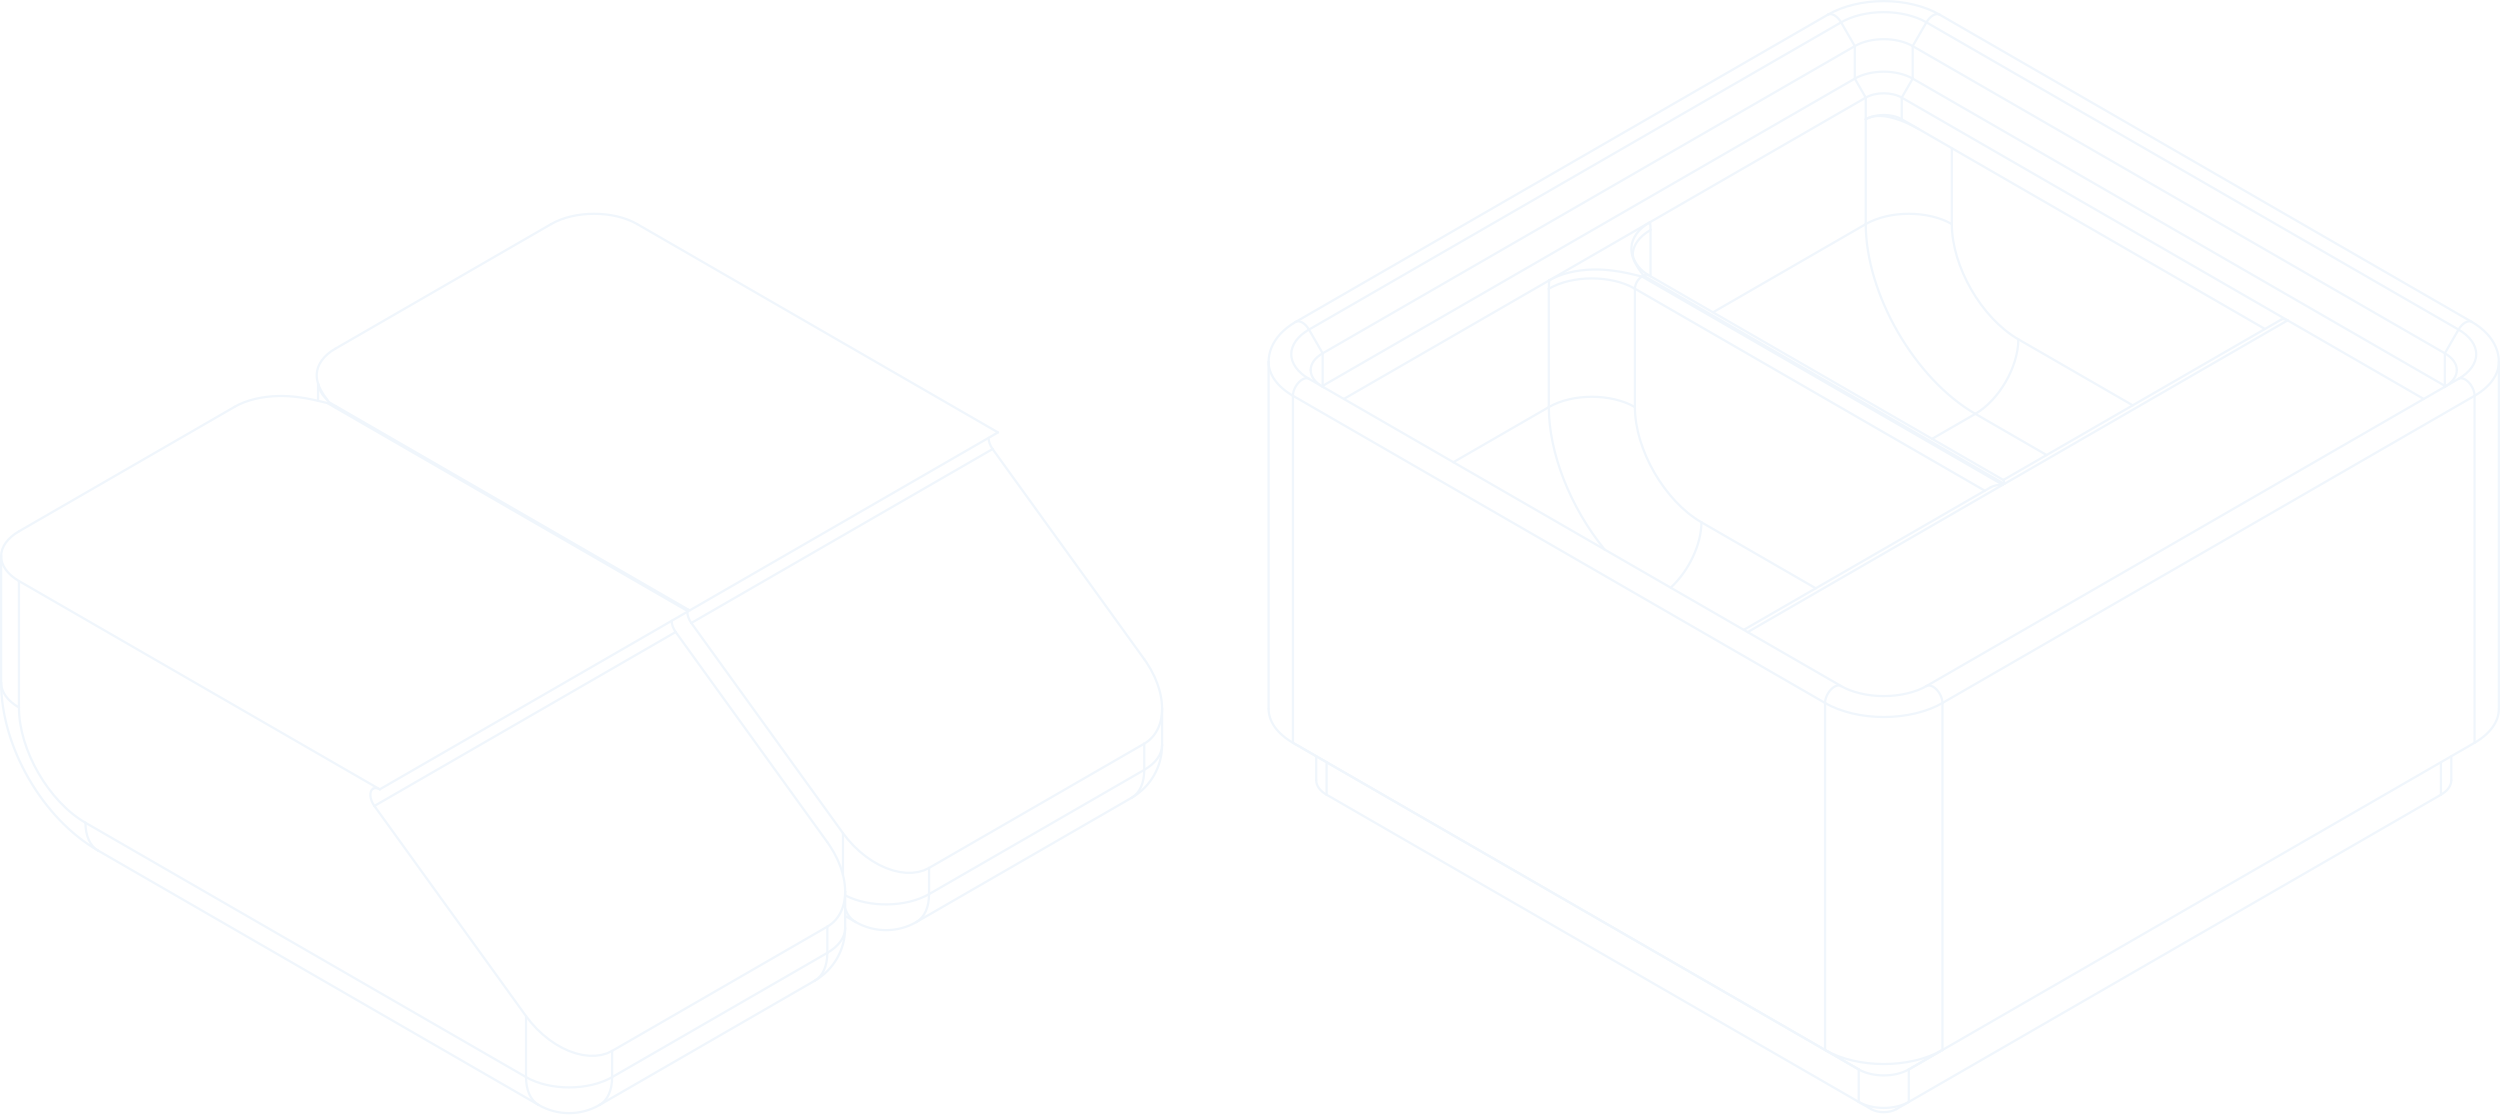
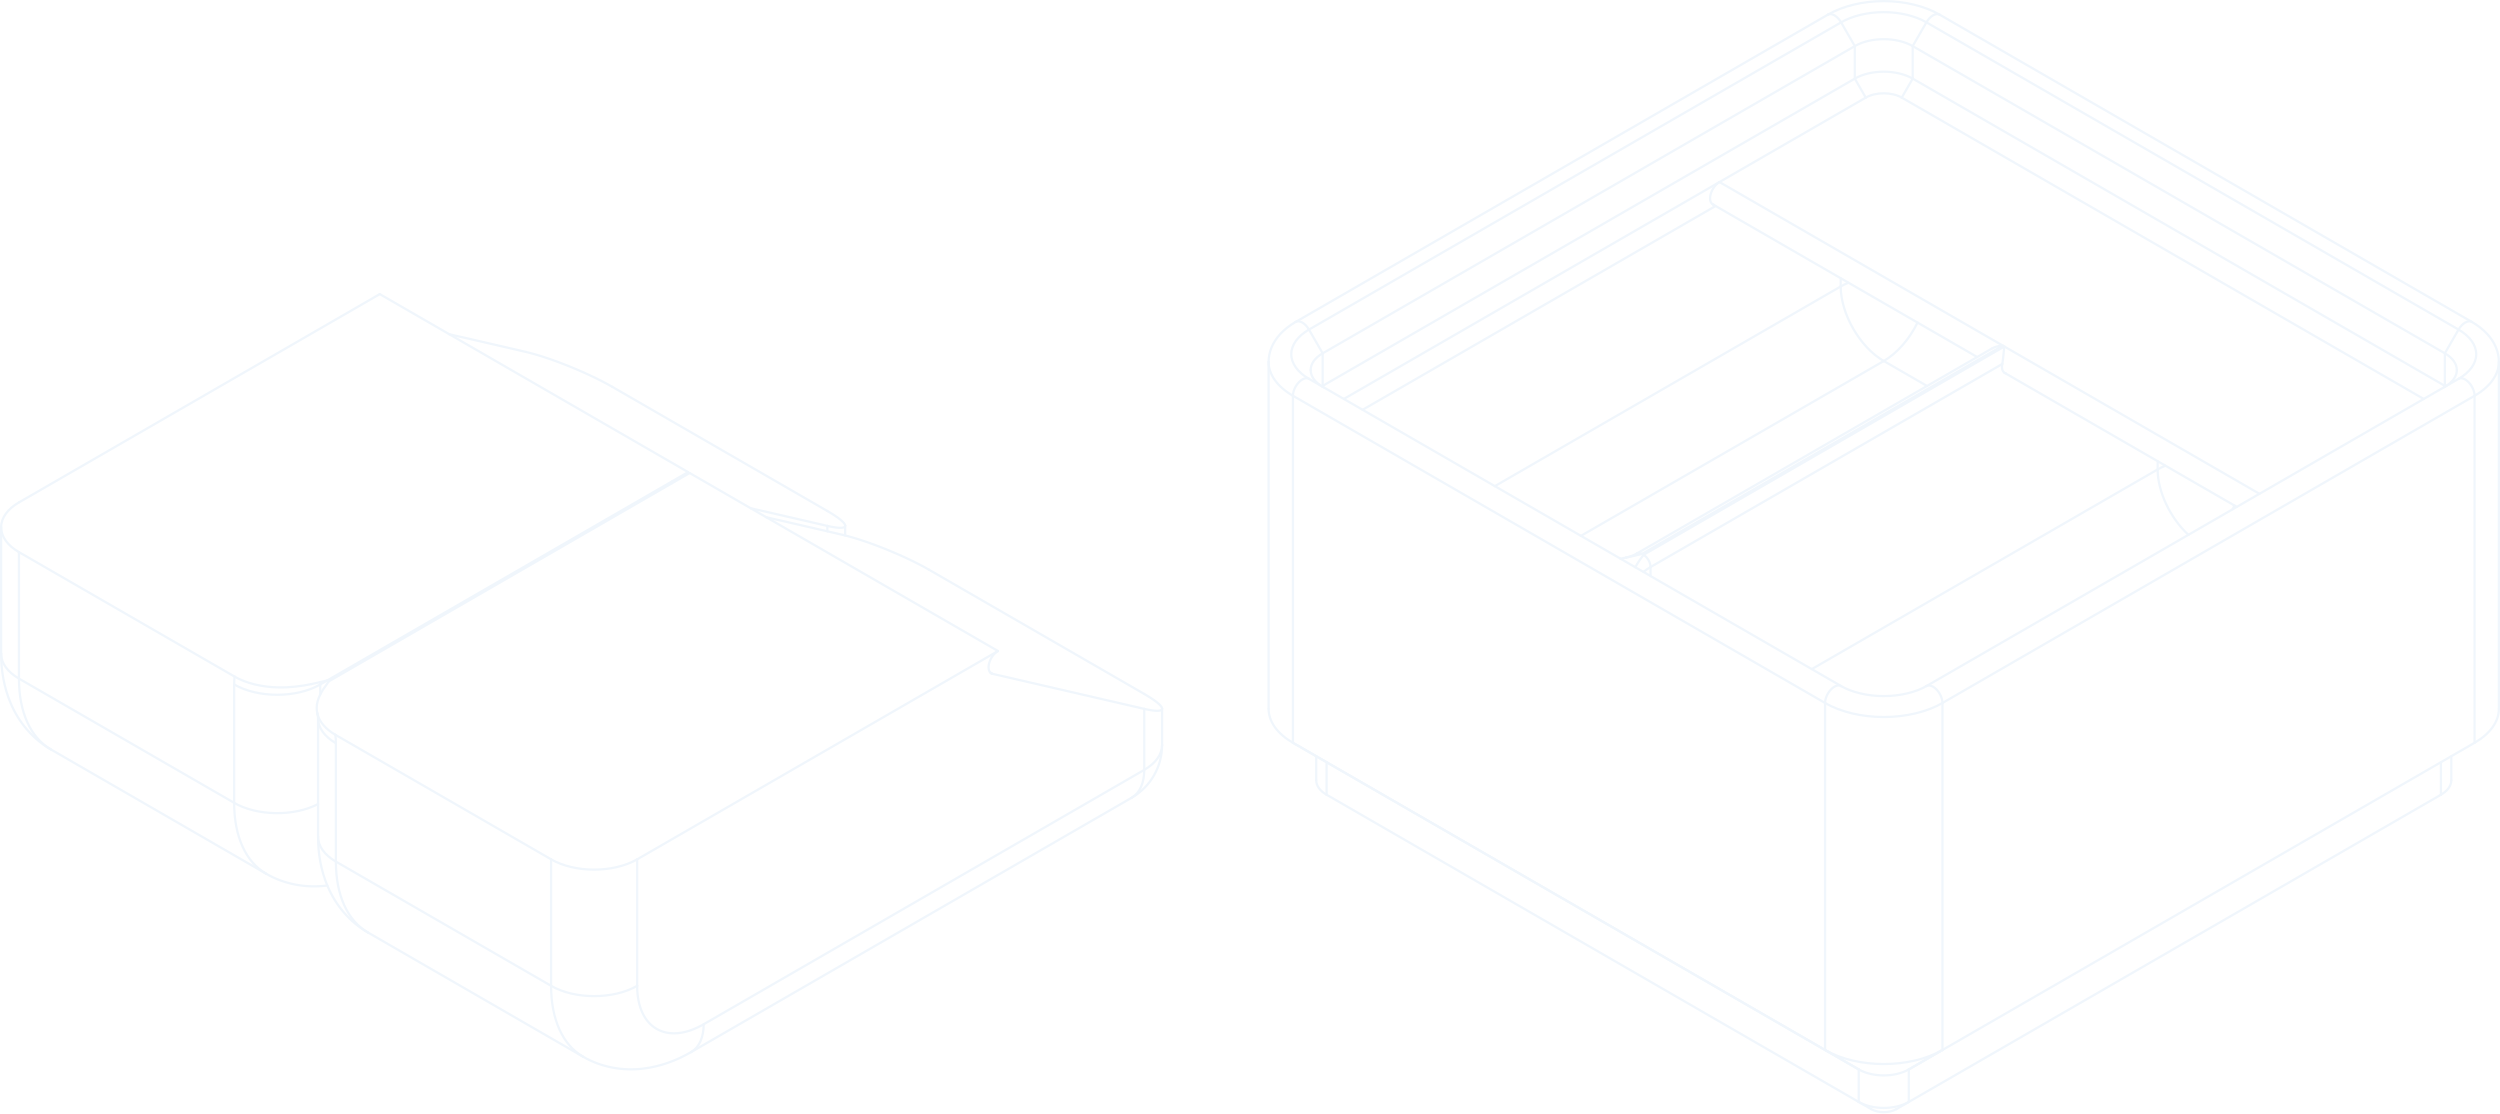
- <svg xmlns="http://www.w3.org/2000/svg" width="100.09mm" height="44.61mm" viewBox="-85.108 -35.906 112.95 50.342" version="1.1">
+ <svg xmlns="http://www.w3.org/2000/svg" width="100.09mm" height="44.572mm" viewBox="-85.108 -35.906 112.95 50.299" version="1.1">
  <g transform="scale(1,-1)" stroke-linecap="round">
    <g fill="none" stroke="rgb(240,246,252)" stroke-width="0.102" id="visible">
-       <line x1="-84.252" y1="11.9" x2="-74.507" y2="17.527" />
-       <path d="M -84.252,9.655 A 2.75,1.588 -180.0 0,0 -85.057,10.778" />
-       <path d="M -85.057,10.778 A 2.75,1.588 -180.0 0,0 -84.252,11.9" />
-       <path d="M -70.322,17.698 C -70.517,17.746 -70.72,17.794 -70.931,17.841 C -71.39,17.941 -71.951,18.027 -72.535,18.013 C -73.259,18 -73.989,17.829 -74.507,17.527" />
-       <line x1="-84.252" y1="9.655" x2="-67.951" y2="0.244" />
-       <line x1="-70.322" y1="17.698" x2="-54.021" y2="8.286" />
-       <line x1="-54.021" y1="8.286" x2="-67.951" y2="0.244" />
-       <line x1="-68.194" y1="-0.507" x2="-61.342" y2="-10.002" />
-       <path d="M -67.951,0.244 A 0.6,0.346 120 0,1 -68.251,0.273" />
-       <path d="M -68.251,0.273 A 0.6,0.346 120 0,1 -68.194,-0.507" />
-       <path d="M -54.582,7.352 A 0.6,0.346 -60 0,0 -54.763,7.857" />
-       <line x1="-54.582" y1="7.352" x2="-47.73" y2="-2.143" />
-       <path d="M -47.73,-2.143 Q -47.677,-2.22 -47.624,-2.296 Q -47.522,-2.451 -47.431,-2.611 Q -47.344,-2.771 -47.267,-2.933 Q -47.194,-3.096 -47.134,-3.26 Q -47.106,-3.342 -47.079,-3.424 Q -47.055,-3.505 -47.032,-3.587 Q -47.012,-3.668 -46.993,-3.749 Q -46.978,-3.829 -46.963,-3.91 Q -46.952,-3.989 -46.942,-4.068 Q -46.935,-4.146 -46.929,-4.224 Q -46.926,-4.301 -46.924,-4.377" />
-       <path d="M -46.924,-4.377 L -46.929,-4.527 L -46.942,-4.673 L -46.963,-4.814 L -46.993,-4.95 L -47.032,-5.081 L -47.079,-5.206 L -47.134,-5.326 L -47.197,-5.438 L -47.267,-5.544 L -47.346,-5.643 L -47.431,-5.734 L -47.524,-5.818 L -47.624,-5.893 L -47.73,-5.96" />
-       <line x1="-47.73" y1="-5.96" x2="-57.452" y2="-11.574" />
-       <path d="M -61.342,-10.002 L -61.112,-10.297 L -60.86,-10.574 L -60.59,-10.829 L -60.305,-11.06 L -60.009,-11.264 L -59.705,-11.437 L -59.397,-11.579 L -59.089,-11.686 L -58.785,-11.758 L -58.489,-11.794 L -58.204,-11.793 L -57.934,-11.756 L -57.682,-11.683 L -57.452,-11.574" />
-       <line x1="-69.955" y1="20.154" x2="-60.21" y2="25.781" />
-       <path d="M -56.321,25.781 A 2.75,1.588 7.78718065295739e-16 0,1 -60.21,25.781" />
-       <path d="M -70.251,17.738 C -70.336,17.851 -70.418,17.968 -70.499,18.09 C -70.672,18.355 -70.821,18.679 -70.797,19.016 C -70.775,19.434 -70.479,19.856 -69.955,20.154" />
-       <line x1="-70.251" y1="17.738" x2="-53.95" y2="8.327" />
-       <line x1="-56.321" y1="25.781" x2="-40.02" y2="16.369" />
-       <line x1="-40.02" y1="16.369" x2="-53.95" y2="8.327" />
-       <path d="M -53.875,7.76 A 0.6,0.346 -60 0,0 -54.056,8.266" />
-       <path d="M -54.054,8.306 A 0.6,0.346 -60 0,0 -54.042,8.38" />
-       <line x1="-53.875" y1="7.76" x2="-47.023" y2="-1.735" />
-       <line x1="-40.263" y1="15.619" x2="-33.411" y2="6.124" />
-       <path d="M -40.444,16.124 A 0.6,0.346 120 0,1 -40.263,15.619" />
-       <path d="M -33.411,6.124 Q -33.358,6.047 -33.305,5.971 Q -33.203,5.816 -33.113,5.657 Q -33.025,5.496 -32.948,5.334 Q -32.875,5.171 -32.815,5.007 Q -32.787,4.925 -32.76,4.843 Q -32.736,4.762 -32.713,4.68 Q -32.694,4.599 -32.674,4.518 Q -32.659,4.438 -32.644,4.357 Q -32.633,4.278 -32.623,4.199 Q -32.616,4.121 -32.61,4.043 Q -32.608,3.966 -32.605,3.89" />
-       <path d="M -32.605,3.89 L -32.61,3.74 L -32.623,3.594 L -32.644,3.453 L -32.674,3.317 L -32.713,3.186 L -32.76,3.061 L -32.815,2.941 L -32.878,2.829 L -32.948,2.723 L -33.027,2.624 L -33.113,2.533 L -33.205,2.449 L -33.305,2.374 L -33.411,2.307" />
-       <line x1="-33.411" y1="2.307" x2="-43.134" y2="-3.307" />
-       <path d="M -47.023,-1.735 L -46.793,-2.03 L -46.541,-2.306 L -46.271,-2.562 L -45.986,-2.793 L -45.69,-2.997 L -45.386,-3.17 L -45.078,-3.311 L -44.77,-3.419 L -44.466,-3.491 L -44.17,-3.527 L -43.885,-3.526 L -43.615,-3.489 L -43.363,-3.416 L -43.134,-3.307" />
+       <line x1="-64.81" y1="20.805" x2="-61.342" y2="20.004" />
+       <line x1="-84.252" y1="13.207" x2="-67.951" y2="22.618" />
+       <path d="M -61.342,20.004 L -61.112,19.947 L -60.86,19.876 L -60.59,19.793 L -60.305,19.698 L -60.009,19.593 L -59.705,19.479 L -59.397,19.358 L -59.089,19.23 L -58.785,19.099 L -58.489,18.964 L -58.204,18.828 L -57.934,18.693 L -57.682,18.561 L -57.452,18.432" />
+       <line x1="-57.452" y1="18.432" x2="-47.73" y2="12.819" />
+       <line x1="-47.73" y1="12.145" x2="-51.198" y2="12.946" />
+       <path d="M -47.73,12.819 Q -47.677,12.788 -47.624,12.757 Q -47.522,12.696 -47.431,12.637 Q -47.344,12.58 -47.267,12.526 Q -47.232,12.5 -47.197,12.473 Q -47.165,12.448 -47.134,12.424 Q -47.106,12.4 -47.079,12.376 Q -47.055,12.354 -47.032,12.332 Q -47.012,12.311 -46.993,12.291 Q -46.978,12.271 -46.963,12.252 Q -46.952,12.235 -46.942,12.217 Q -46.935,12.201 -46.929,12.185 Q -46.926,12.171 -46.924,12.157" />
+       <path d="M -46.924,12.157 Q -46.926,12.144 -46.929,12.132 Q -46.935,12.121 -46.942,12.11 Q -46.952,12.101 -46.963,12.093 Q -46.978,12.086 -46.993,12.079 Q -47.012,12.073 -47.032,12.068 Q -47.055,12.065 -47.079,12.062 Q -47.106,12.06 -47.134,12.059 Q -47.165,12.06 -47.197,12.06 Q -47.232,12.063 -47.267,12.065 Q -47.307,12.069 -47.346,12.074 Q -47.429,12.085 -47.524,12.102 Q -47.622,12.121 -47.73,12.145" />
+       <path d="M -54.762,14.066 A 0.6,0.346 60 0,0 -54.75,14.155" />
+       <line x1="-67.951" y1="22.618" x2="-54.021" y2="14.576" />
+       <path d="M -84.252,13.207 A 2.75,1.588 7.78718065295739e-16 0,1 -85.057,12.084" />
+       <path d="M -85.057,12.084 A 2.75,1.588 7.78718065295739e-16 0,1 -84.252,10.961" />
+       <line x1="-84.252" y1="10.961" x2="-74.507" y2="5.335" />
+       <line x1="-70.322" y1="5.164" x2="-54.021" y2="14.576" />
+       <path d="M -74.507,5.335 C -73.989,5.033 -73.259,4.862 -72.535,4.849 C -71.997,4.836 -71.475,4.908 -71.04,4.999" />
+       <path d="M -71.04,4.999 C -70.784,5.051 -70.552,5.108 -70.322,5.164" />
+       <line x1="-40.263" y1="5.461" x2="-33.411" y2="3.878" />
+       <path d="M -40.02,6.493 A 0.6,0.346 -120 0,1 -40.32,5.483" />
+       <path d="M -40.32,5.483 A 0.6,0.346 -120 0,1 -40.263,5.461" />
+       <line x1="-56.321" y1="-2.919" x2="-40.02" y2="6.493" />
+       <line x1="-47.023" y1="11.737" x2="-50.491" y2="12.538" />
+       <path d="M -43.134,10.165 Q -43.248,10.23 -43.363,10.294 Q -43.489,10.36 -43.615,10.426 Q -43.75,10.494 -43.885,10.561 Q -44.027,10.629 -44.17,10.697 Q -44.318,10.764 -44.466,10.832 Q -44.769,10.965 -45.078,11.091 Q -45.232,11.151 -45.386,11.212 Q -45.538,11.269 -45.69,11.326 Q -45.838,11.379 -45.986,11.431 Q -46.129,11.478 -46.271,11.526 Q -46.406,11.567 -46.541,11.609 Q -46.667,11.644 -46.793,11.68 Q -46.908,11.708 -47.023,11.737" />
+       <line x1="-43.134" y1="10.165" x2="-33.411" y2="4.552" />
+       <path d="M -33.411,3.878 Q -33.358,3.867 -33.305,3.855 Q -33.203,3.834 -33.113,3.819 Q -33.07,3.813 -33.027,3.807 Q -32.988,3.802 -32.948,3.798 Q -32.913,3.795 -32.878,3.793 Q -32.846,3.793 -32.815,3.792 Q -32.787,3.793 -32.76,3.795 Q -32.736,3.798 -32.713,3.801 Q -32.694,3.806 -32.674,3.812 Q -32.659,3.819 -32.644,3.826 Q -32.633,3.834 -32.623,3.843 Q -32.616,3.854 -32.61,3.865 Q -32.608,3.877 -32.605,3.89" />
+       <path d="M -32.605,3.89 Q -32.608,3.904 -32.61,3.918 Q -32.616,3.934 -32.623,3.95 Q -32.633,3.968 -32.644,3.985 Q -32.659,4.004 -32.674,4.023 Q -32.694,4.044 -32.713,4.065 Q -32.736,4.087 -32.76,4.109 Q -32.787,4.133 -32.815,4.157 Q -32.846,4.181 -32.878,4.206 Q -32.913,4.233 -32.948,4.259 Q -33.025,4.313 -33.113,4.37 Q -33.203,4.429 -33.305,4.49 Q -33.358,4.521 -33.411,4.552" />
+       <line x1="-53.95" y1="14.535" x2="-40.02" y2="6.493" />
+       <line x1="-70.251" y1="5.124" x2="-53.95" y2="14.535" />
+       <path d="M -69.955,2.707 C -70.402,2.964 -70.688,3.309 -70.77,3.667" />
+       <path d="M -70.77,3.667 C -70.811,3.851 -70.809,4.031 -70.761,4.209 C -70.709,4.413 -70.608,4.602 -70.499,4.772 C -70.418,4.894 -70.336,5.011 -70.251,5.124" />
+       <line x1="-69.955" y1="2.707" x2="-60.21" y2="-2.919" />
+       <path d="M -56.321,-2.919 A 2.75,1.588 -180.0 0,0 -60.21,-2.919" />
      <line x1="-26.693" y1="2.347" x2="-26.693" y2="18.025" />
      <path d="M -27.792,3.878 A 3.75,2.165 -7.78718065295739e-16 0,1 -26.693,2.347" />
      <path d="M -26.693,18.025 C -27.391,18.425 -27.796,18.989 -27.792,19.556" />
      <line x1="-2.652" y1="-11.533" x2="-2.652" y2="4.145" />
      <line x1="-26.693" y1="2.347" x2="-2.652" y2="-11.533" />
      <line x1="-2.652" y1="4.145" x2="-26.693" y2="18.025" />
      <line x1="-26.693" y1="2.347" x2="-25.173" y2="1.47" />
      <path d="M 26.693,2.347 A 3.75,2.165 -7.78718065295739e-16 0,1 27.792,3.878" />
      <line x1="26.693" y1="18.025" x2="26.693" y2="2.347" />
      <path d="M 27.792,19.556 C 27.796,18.989 27.391,18.425 26.693,18.025" />
      <line x1="-25.35" y1="19.943" x2="-1.308" y2="33.823" />
      <line x1="2.652" y1="-11.533" x2="2.652" y2="4.145" />
      <path d="M -2.652,-11.533 A 3.75,2.165 -7.78718065295739e-16 0,1 2.652,-11.533" />
      <path d="M 2.652,4.145 C 1.959,3.742 0.983,3.508 -0.0,3.511 C -0.983,3.508 -1.959,3.742 -2.652,4.145" />
      <line x1="-2.652" y1="-11.533" x2="-1.131" y2="-12.411" />
      <line x1="-25.173" y1="1.47" x2="-1.131" y2="-12.411" />
      <path d="M -25.642,0.653 A 1.6,0.924 -7.78718065295739e-16 0,1 -25.173,-0.0" />
      <path d="M 1.308,33.823 A 1.85,1.068 -7.78718065295739e-16 0,1 -1.308,33.823" />
      <line x1="2.652" y1="-11.533" x2="26.693" y2="2.347" />
      <line x1="26.693" y1="18.025" x2="2.652" y2="4.145" />
      <line x1="-1.927" y1="4.909" x2="-25.969" y2="18.79" />
      <path d="M -25.35,19.943 A 1.85,1.068 -7.78718065295739e-16 0,1 -25.892,19.188" />
      <path d="M -25.892,19.188 A 1.85,1.068 -7.78718065295739e-16 0,1 -25.35,18.432" />
      <line x1="-25.35" y1="18.473" x2="-1.308" y2="32.354" />
      <line x1="2.652" y1="-11.533" x2="1.131" y2="-12.411" />
      <path d="M -1.131,-12.411 A 1.6,0.924 -7.78718065295739e-16 0,1 1.131,-12.411" />
      <line x1="-25.173" y1="-0.0" x2="-1.131" y2="-13.88" />
      <path d="M -0.566,-14.207 A 0.8,0.462 -7.78718065295739e-16 0,1 0.566,-14.207" />
      <line x1="1.308" y1="33.823" x2="25.35" y2="19.943" />
      <path d="M 1.308,32.354 A 1.85,1.068 -7.78718065295739e-16 0,1 -1.308,32.354" />
      <path d="M -25.35,18.473 A 1.85,1.068 -7.78718065295739e-16 0,1 -25.384,18.453" />
-       <line x1="-24.395" y1="17.881" x2="-15.11" y2="23.242" />
-       <line x1="-15.11" y1="23.242" x2="-10.558" y2="25.87" />
-       <line x1="-10.558" y1="25.87" x2="-0.813" y2="31.496" />
+       <line x1="-24.395" y1="17.881" x2="-7.422" y2="27.681" />
+       <line x1="-7.422" y1="27.681" x2="-0.813" y2="31.496" />
      <line x1="1.131" y1="-12.411" x2="2.652" y2="-11.533" />
      <path d="M -1.131,-13.88 A 1.6,0.924 -7.78718065295739e-16 0,1 1.131,-13.88" />
      <line x1="-1.131" y1="-13.88" x2="-0.566" y2="-14.207" />
      <path d="M 25.173,-0.0 A 1.6,0.924 -7.78718065295739e-16 0,1 25.642,0.653" />
      <line x1="1.131" y1="-13.88" x2="0.566" y2="-14.207" />
      <line x1="1.131" y1="-13.88" x2="25.173" y2="-0.0" />
      <line x1="25.969" y1="18.79" x2="1.927" y2="4.909" />
      <path d="M 25.35,18.432 A 1.85,1.068 -7.78718065295739e-16 0,1 25.892,19.188" />
      <path d="M 25.892,19.188 A 1.85,1.068 -7.78718065295739e-16 0,1 25.35,19.943" />
      <line x1="1.308" y1="32.354" x2="25.35" y2="18.473" />
      <path d="M 0.813,31.496 A 1.15,0.664 -7.78718065295739e-16 0,1 -0.813,31.496" />
-       <line x1="-19.445" y1="15.024" x2="-15.132" y2="17.514" />
-       <line x1="-15.132" y1="17.514" x2="-15.132" y2="22.862" />
-       <path d="M -15.11,23.242 A 3.2,1.848 -120 0,1 -15.132,22.862" />
-       <path d="M -10.854,23.454 C -10.939,23.566 -11.021,23.684 -11.102,23.806 C -11.275,24.071 -11.424,24.395 -11.4,24.732 C -11.378,25.15 -11.082,25.571 -10.558,25.87" />
-       <line x1="-10.854" y1="23.454" x2="5.447" y2="14.042" />
-       <line x1="18.246" y1="21.432" x2="5.447" y2="14.042" />
-       <line x1="18.246" y1="21.432" x2="24.395" y2="17.881" />
-       <line x1="5.376" y1="14.002" x2="-6.149" y2="7.347" />
-       <line x1="-10.925" y1="23.413" x2="5.376" y2="14.002" />
-       <path d="M -10.925,23.413 C -11.12,23.462 -11.323,23.509 -11.534,23.556 C -11.993,23.656 -12.554,23.742 -13.138,23.728 C -13.862,23.716 -14.592,23.545 -15.11,23.242" />
-       <line x1="-10.536" y1="25.516" x2="-10.536" y2="23.422" />
-       <line x1="-7.717" y1="21.795" x2="-0.813" y2="25.781" />
-       <line x1="-0.813" y1="30.517" x2="-0.813" y2="25.781" />
-       <line x1="-0.813" y1="31.496" x2="-0.813" y2="30.517" />
-       <path d="M -10.558,25.87 A 3.2,1.848 60 0,0 -10.536,25.516" />
+       <path d="M -7.666,26.649 A 0.6,0.346 60 0,0 -7.722,26.671" />
+       <path d="M -7.722,26.671 A 0.6,0.346 60 0,0 -7.422,27.681" />
+       <line x1="-23.547" y1="17.391" x2="-7.598" y2="26.599" />
+       <path d="M -11.897,10.666 Q -11.766,10.689 -11.643,10.714" />
+       <path d="M -11.643,10.714 C -11.387,10.766 -11.155,10.823 -10.925,10.88" />
+       <line x1="-10.925" y1="10.88" x2="5.376" y2="20.291" />
+       <line x1="-7.422" y1="27.681" x2="5.376" y2="20.291" />
+       <line x1="0.813" y1="31.496" x2="24.395" y2="17.881" />
+       <line x1="5.447" y1="20.251" x2="16.973" y2="13.596" />
+       <line x1="-10.854" y1="10.839" x2="5.447" y2="20.251" />
+       <path d="M -11.225,10.277 C -11.116,10.485 -10.983,10.663 -10.854,10.839" />
      <path d="M 25.384,18.453 A 1.85,1.068 -7.78718065295739e-16 0,1 25.35,18.473" />
-       <line x1="0.813" y1="31.496" x2="18.246" y2="21.432" />
-       <path d="M 0.813,30.517 A 1.15,0.664 -7.78718065295739e-16 0,1 -0.813,30.517" />
-       <path d="M 5.447,14.042 C 5.435,14.143 5.422,14.209 5.407,14.218" />
-       <path d="M 5.407,14.218 Q 5.403,14.22 5.399,14.218" />
-       <path d="M 17.946,21.461 A 0.6,0.346 -60 0,0 18.246,21.432" />
-       <path d="M 5.376,14.002 C 5.175,14.01 4.97,13.97 4.824,13.886" />
-       <line x1="0.813" y1="30.517" x2="17.222" y2="21.043" />
-       <path d="M 1.582,30.073 C 1.29,30.242 0.997,30.379 0.701,30.486 C 0.418,30.587 0.134,30.657 -0.142,30.667 C -0.378,30.676 -0.611,30.634 -0.813,30.517" />
-       <line x1="-84.252" y1="9.655" x2="-84.252" y2="3.94" />
-       <path d="M -84.252,3.94 A 2.75,1.588 -180.0 0,0 -85.057,5.062" />
-       <path d="M -84.252,3.94 A 4.25,2.454 120 0,1 -81.247,-1.266" />
-       <path d="M -81.247,-1.266 A 2.75,1.588 -120 0,1 -80.677,-2.524" />
-       <line x1="-61.342" y1="-10.002" x2="-61.342" y2="-12.758" />
-       <line x1="-81.247" y1="-1.266" x2="-61.342" y2="-12.758" />
-       <line x1="-54.582" y1="7.352" x2="-68.194" y2="-0.507" />
-       <path d="M -61.342,-12.758 A 2.75,1.588 -120 0,1 -60.772,-14.017" />
-       <path d="M -58.022,-14.017 A 2.75,1.588 120 0,1 -57.452,-12.758" />
-       <path d="M -47.73,-7.144 A 2.75,1.588 -60 0,0 -48.299,-8.403" />
-       <line x1="-57.452" y1="-12.758" x2="-47.73" y2="-7.144" />
-       <line x1="-57.452" y1="-11.574" x2="-57.452" y2="-12.758" />
-       <path d="M -61.342,-12.758 A 2.75,1.588 -3.0277098484932115e-15 0,1 -57.452,-12.758" />
-       <path d="M -47.73,-7.144 A 2.75,1.588 4.975393865644687e-15 0,1 -46.924,-6.022" />
-       <line x1="-47.73" y1="-7.144" x2="-47.73" y2="-5.96" />
-       <path d="M -70.327,17.842 A 2.75,1.588 -180 0,0 -70.729,18.545" />
-       <line x1="-69.933" y1="17.555" x2="-69.933" y2="17.473" />
-       <line x1="-47.023" y1="-3.622" x2="-47.023" y2="-1.735" />
-       <line x1="-40.263" y1="15.619" x2="-53.875" y2="7.76" />
-       <path d="M -46.924,-5.139 A 2.75,1.588 -120 0,1 -46.453,-5.75" />
-       <path d="M -43.703,-5.75 A 2.75,1.588 120 0,1 -43.134,-4.491" />
+       <path d="M 5.376,20.291 C 5.202,20.284 5.025,20.241 4.886,20.16" />
+       <path d="M 5.447,20.251 C 5.433,20.135 5.418,19.968 5.4,19.79 C 5.387,19.676 5.373,19.558 5.355,19.462" />
+       <path d="M 5.522,19.035 A 0.6,0.346 60 0,0 5.465,19.057" />
+       <path d="M 5.465,19.057 A 0.6,0.346 60 0,0 5.355,19.462" />
+       <path d="M -85.057,6.369 A 2.75,1.588 -7.78718065295739e-16 0,1 -84.252,5.246" />
+       <path d="M -84.252,5.246 A 7.0,4.041 -120 0,1 -82.802,2.042" />
+       <line x1="-84.252" y1="10.961" x2="-84.252" y2="5.246" />
+       <line x1="-47.73" y1="11.9" x2="-47.73" y2="12.145" />
+       <line x1="-70.64" y1="4.981" x2="-70.322" y2="5.164" />
+       <line x1="-70.64" y1="4.981" x2="-70.64" y2="4.527" />
+       <path d="M -70.622,5.092 A 0.45,0.26 120 0,1 -70.64,4.981" />
+       <line x1="-84.252" y1="5.246" x2="-74.529" y2="-0.367" />
+       <line x1="-74.529" y1="4.981" x2="-74.529" y2="-0.367" />
+       <path d="M -74.507,5.335 A 3.2,1.848 120 0,1 -74.529,4.981" />
+       <path d="M -74.529,4.981 A 2.75,1.588 -7.557642951860937e-14 0,1 -70.64,4.981" />
+       <path d="M -74.529,-0.367 A 7.0,4.041 -120 0,1 -73.079,-3.572" />
+       <path d="M -74.529,-0.367 A 2.75,1.588 7.78718065295739e-16 0,1 -70.738,-0.421" />
+       <line x1="-33.411" y1="3.878" x2="-33.411" y2="1.123" />
+       <line x1="-53.316" y1="-10.37" x2="-33.411" y2="1.123" />
+       <path d="M -56.321,-8.634 A 4.25,2.454 -120 0,1 -53.316,-10.37" />
+       <line x1="-56.321" y1="-2.919" x2="-56.321" y2="-8.634" />
+       <line x1="-40.367" y1="5.521" x2="-40.263" y2="5.461" />
+       <path d="M -33.411,1.123 A 2.75,1.588 -1.4702737179017332e-15 0,1 -32.605,2.245" />
+       <path d="M -53.316,-10.37 A 2.75,1.588 -60 0,0 -53.885,-11.628" />
      <path d="M -33.411,1.123 A 2.75,1.588 -60 0,0 -33.98,-0.136" />
-       <line x1="-43.134" y1="-4.491" x2="-33.411" y2="1.123" />
-       <path d="M -46.924,-4.545 A 2.75,1.588 -3.0277098484932115e-15 0,1 -43.134,-4.491" />
-       <line x1="-43.134" y1="-4.491" x2="-43.134" y2="-3.307" />
-       <line x1="-33.411" y1="2.307" x2="-33.411" y2="1.123" />
-       <path d="M -33.411,1.123 A 2.75,1.588 -1.4702737179017332e-15 0,1 -32.605,2.245" />
+       <path d="M -56.321,-8.634 A 2.75,1.588 180.0 0,0 -60.21,-8.634" />
+       <path d="M -60.21,-8.634 A 7.0,4.041 -120 0,1 -58.76,-11.839" />
+       <line x1="-60.21" y1="-2.919" x2="-60.21" y2="-8.634" />
+       <path d="M -69.955,2.707 A 3.2,1.848 -60 0,0 -69.933,2.327" />
+       <path d="M -69.933,2.327 A 2.75,1.588 -180 0,0 -70.738,3.45" />
+       <line x1="-69.933" y1="-3.021" x2="-60.21" y2="-8.634" />
+       <line x1="-69.933" y1="2.327" x2="-69.933" y2="-3.021" />
+       <path d="M -69.933,-3.021 A 7.0,4.041 -120 0,1 -68.483,-6.225" />
+       <path d="M -69.933,-3.021 A 2.75,1.588 -180.0 0,0 -70.738,-1.898" />
      <path d="M -26.569,21.362 A 0.6,0.346 -60 0,0 -25.969,21.015" />
      <line x1="-25.969" y1="21.015" x2="-1.927" y2="34.896" />
      <path d="M -2.527,35.242 A 0.6,0.346 -60 0,0 -1.927,34.896" />
      <path d="M -1.927,34.896 C -1.424,35.189 -0.715,35.359 -0.0,35.357 C 0.715,35.359 1.424,35.189 1.927,34.896" />
      <path d="M 2.527,35.242 C 2.449,35.288 2.339,35.277 2.227,35.213 C 2.116,35.149 2.006,35.032 1.927,34.896" />
      <path d="M -26.693,18.025 A 0.6,0.346 60 0,0 -25.969,18.79" />
      <path d="M -25.969,18.79 C -26.476,19.08 -26.77,19.49 -26.767,19.903 C -26.77,20.315 -26.476,20.725 -25.969,21.015" />
      <line x1="-25.969" y1="21.015" x2="-25.35" y2="19.943" />
      <line x1="-1.927" y1="34.896" x2="-1.308" y2="33.823" />
      <line x1="-25.173" y1="1.47" x2="-25.173" y2="-0.0" />
      <line x1="1.927" y1="34.896" x2="25.969" y2="21.015" />
      <path d="M 26.569,21.362 A 0.6,0.346 -120 0,1 25.969,21.015" />
      <line x1="1.927" y1="34.896" x2="1.308" y2="33.823" />
      <path d="M -2.652,4.145 C -2.654,4.337 -2.546,4.587 -2.39,4.749 C -2.236,4.914 -2.045,4.981 -1.927,4.909" />
      <line x1="-25.35" y1="19.943" x2="-25.35" y2="18.473" />
      <line x1="-1.308" y1="33.823" x2="-1.308" y2="32.354" />
      <line x1="-1.131" y1="-12.411" x2="-1.131" y2="-13.88" />
      <path d="M 25.969,21.015 C 26.476,20.725 26.77,20.315 26.767,19.903 C 26.77,19.49 26.476,19.08 25.969,18.79" />
      <path d="M 26.693,18.025 C 26.695,18.218 26.587,18.467 26.431,18.629 C 26.277,18.795 26.086,18.861 25.969,18.79" />
      <line x1="25.969" y1="21.015" x2="25.35" y2="19.943" />
      <line x1="1.308" y1="33.823" x2="1.308" y2="32.354" />
      <path d="M 2.652,4.145 A 0.6,0.346 120 0,1 1.927,4.909" />
      <line x1="-25.35" y1="18.473" x2="-25.314" y2="18.412" />
      <line x1="-1.308" y1="32.354" x2="-0.813" y2="31.496" />
      <line x1="1.131" y1="-12.411" x2="1.131" y2="-13.88" />
      <line x1="25.173" y1="1.47" x2="25.173" y2="-0.0" />
      <line x1="25.35" y1="19.943" x2="25.35" y2="18.473" />
      <line x1="1.308" y1="32.354" x2="0.813" y2="31.496" />
      <line x1="25.35" y1="18.473" x2="25.314" y2="18.412" />
-       <line x1="0.813" y1="31.496" x2="0.813" y2="30.517" />
-       <path d="M -10.925,23.413 A 0.45,0.26 -120 0,1 -11.243,22.862" />
-       <path d="M -11.243,22.862 A 2.75,1.588 -7.401899338801778e-14 0,1 -15.132,22.862" />
-       <path d="M -11.243,17.514 A 2.75,1.588 7.78718065295739e-16 0,1 -15.132,17.514" />
-       <line x1="-11.243" y1="22.862" x2="-11.243" y2="17.514" />
-       <path d="M -10.854,23.454 A 0.45,0.26 60 0,0 -10.629,23.476" />
-       <path d="M -11.341,24.398 A 2.75,1.588 -180 0,0 -10.536,25.516" />
-       <line x1="-11.243" y1="22.862" x2="4.564" y2="13.736" />
-       <path d="M -11.243,17.514 A 4.25,2.454 120 0,1 -8.238,12.309" />
-       <line x1="-8.238" y1="12.309" x2="-3.072" y2="9.326" />
-       <path d="M -15.132,17.514 A 7.0,4.041 120 0,1 -12.61,11.077" />
-       <path d="M -8.238,12.309 A 2.75,1.588 60 0,0 -9.627,9.355" />
-       <line x1="3.076" y1="29.21" x2="3.076" y2="25.781" />
-       <path d="M 3.076,25.781 A 2.75,1.588 7.78718065295739e-16 0,1 -0.813,25.781" />
-       <path d="M -0.813,25.781 A 7.0,4.041 120 0,1 4.137,17.208" />
-       <line x1="2.182" y1="16.079" x2="4.137" y2="17.208" />
-       <line x1="6.081" y1="20.576" x2="11.246" y2="17.594" />
-       <path d="M 3.076,25.781 A 4.25,2.454 120 0,1 6.081,20.576" />
-       <path d="M 6.081,20.576 A 2.75,1.588 60 0,0 4.137,17.208" />
-       <line x1="4.137" y1="17.208" x2="7.357" y2="15.348" />
-       <line x1="-85.057" y1="10.778" x2="-85.057" y2="5.062" />
-       <path d="M -85.057,5.062 C -85.057,3.618 -84.594,2.085 -83.807,0.723 C -83.021,-0.637 -81.926,-1.803 -80.677,-2.524" />
-       <line x1="-80.677" y1="-2.524" x2="-60.772" y2="-14.017" />
-       <line x1="-58.022" y1="-14.017" x2="-48.299" y2="-8.403" />
-       <line x1="-46.924" y1="-6.022" x2="-46.924" y2="-4.377" />
-       <path d="M -60.772,-14.017 A 2.75,2.75 -1.7114933139201134e-15 0,1 -58.022,-14.017" />
-       <path d="M -48.299,-8.403 A 2.75,2.75 8.363085112776317e-15 0,1 -46.924,-6.022" />
-       <line x1="-70.738" y1="18.574" x2="-70.738" y2="17.798" />
-       <line x1="-46.924" y1="-5.478" x2="-46.453" y2="-5.75" />
-       <line x1="-43.703" y1="-5.75" x2="-33.98" y2="-0.136" />
+       <path d="M -10.925,10.88 A 0.45,0.26 120 0,1 -11.15,10.902" />
+       <line x1="-10.925" y1="10.88" x2="-10.925" y2="10.88" />
+       <line x1="-10.536" y1="10.288" x2="5.355" y2="19.462" />
+       <path d="M -10.854,10.839 A 0.45,0.26 -60 0,0 -10.536,10.288" />
+       <path d="M -10.857,10.065 A 2.75,1.588 -180 0,0 -10.536,10.288" />
+       <line x1="-1.945" y1="23.335" x2="-1.945" y2="22.964" />
+       <line x1="-17.572" y1="13.942" x2="-1.945" y2="22.964" />
+       <path d="M -1.596,23.134 A 2.75,1.588 1.4702737179017332e-15 0,1 -1.945,22.964" />
+       <line x1="12.374" y1="14.697" x2="12.374" y2="15.068" />
+       <line x1="-3.253" y1="5.675" x2="12.374" y2="14.697" />
+       <line x1="-10.536" y1="10.288" x2="-10.536" y2="9.88" />
+       <line x1="-13.683" y1="11.696" x2="-0.0" y2="19.596" />
+       <path d="M -0.0,19.596 A 2.75,1.588 -60 0,0 -1.945,22.964" />
+       <path d="M 1.526,21.331 A 2.75,1.588 60 0,0 0.0,19.596" />
+       <line x1="-0.0" y1="19.596" x2="1.954" y2="18.468" />
+       <path d="M 12.723,14.867 A 2.75,1.588 -4.975393865644687e-15 0,1 12.374,14.697" />
+       <path d="M 13.764,11.743 A 2.75,1.588 -60 0,0 12.374,14.697" />
+       <path d="M 15.845,13.064 A 2.75,1.588 60 0,0 15.758,12.894" />
+       <path d="M -85.057,6.369 C -85.057,5.591 -84.923,4.832 -84.627,4.137 C -84.262,3.27 -83.624,2.512 -82.802,2.042" />
+       <line x1="-85.057" y1="12.084" x2="-85.057" y2="6.369" />
+       <line x1="-46.924" y1="11.714" x2="-46.924" y2="12.157" />
+       <line x1="-82.802" y1="2.042" x2="-73.079" y2="-3.572" />
+       <path d="M -73.079,-3.572 C -72.266,-4.045 -71.298,-4.22 -70.369,-4.107 C -70.353,-4.105 -70.337,-4.103 -70.32,-4.101" />
      <line x1="-32.605" y1="3.89" x2="-32.605" y2="2.245" />
-       <path d="M -46.453,-5.75 A 2.75,2.75 -1.7114933139201134e-15 0,1 -43.703,-5.75" />
+       <line x1="-53.885" y1="-11.628" x2="-33.98" y2="-0.136" />
+       <path d="M -58.76,-11.839 C -57.947,-12.312 -56.979,-12.487 -56.05,-12.374 C -55.295,-12.285 -54.564,-12.02 -53.885,-11.628" />
      <path d="M -33.98,-0.136 A 2.75,2.75 -1.7114933139201134e-15 0,1 -32.605,2.245" />
+       <path d="M -70.77,3.667 C -70.742,3.55 -70.738,3.471 -70.738,3.45" />
+       <line x1="-68.483" y1="-6.225" x2="-58.76" y2="-11.839" />
+       <path d="M -70.738,-1.898 C -70.738,-2.676 -70.604,-3.436 -70.308,-4.13 C -69.943,-4.997 -69.305,-5.755 -68.483,-6.225" />
+       <line x1="-70.738" y1="3.45" x2="-70.738" y2="-1.898" />
      <line x1="-27.792" y1="19.556" x2="-27.792" y2="3.878" />
      <line x1="-26.569" y1="21.362" x2="-2.527" y2="35.242" />
      <path d="M -2.527,35.242 C -1.848,35.637 -0.927,35.857 0.001,35.855 C 0.928,35.857 1.848,35.637 2.527,35.242" />
      <line x1="27.792" y1="19.556" x2="27.792" y2="3.878" />
      <path d="M -27.792,19.556 C -27.793,20.006 -27.605,20.454 -27.251,20.831 C -27.064,21.03 -26.837,21.207 -26.569,21.362" />
      <line x1="-25.642" y1="0.653" x2="-25.642" y2="1.74" />
      <line x1="2.527" y1="35.242" x2="26.569" y2="21.362" />
      <path d="M 26.569,21.362 C 26.837,21.207 27.064,21.03 27.252,20.83 C 27.606,20.453 27.792,20.005 27.792,19.556" />
      <path d="M 1.927,4.909 C 1.474,4.641 0.74,4.453 -0.001,4.457 C -0.741,4.453 -1.474,4.641 -1.927,4.909" />
      <line x1="25.642" y1="0.653" x2="25.642" y2="1.74" />
-       <path d="M -10.629,23.476 C -10.807,23.578 -10.964,23.715 -11.083,23.862 C -11.202,24.007 -11.28,24.165 -11.314,24.276 C -11.338,24.35 -11.342,24.4 -11.341,24.4" />
-       <path d="M -11.341,24.4 Q -11.341,24.4 -11.341,24.393" />
-       <line x1="-10.629" y1="23.476" x2="5.407" y2="14.218" />
-       <line x1="5.403" y1="14.22" x2="17.946" y2="21.461" />
-       <line x1="-6.325" y1="7.449" x2="4.824" y2="13.886" />
+       <line x1="4.22" y1="19.776" x2="-7.722" y2="26.671" />
+       <path d="M -11.643,10.714 C -11.477,10.748 -11.306,10.812 -11.15,10.902" />
+       <line x1="-11.15" y1="10.902" x2="4.886" y2="20.16" />
+       <line x1="15.949" y1="13.005" x2="5.465" y2="19.057" />
    </g>
  </g>
</svg>
